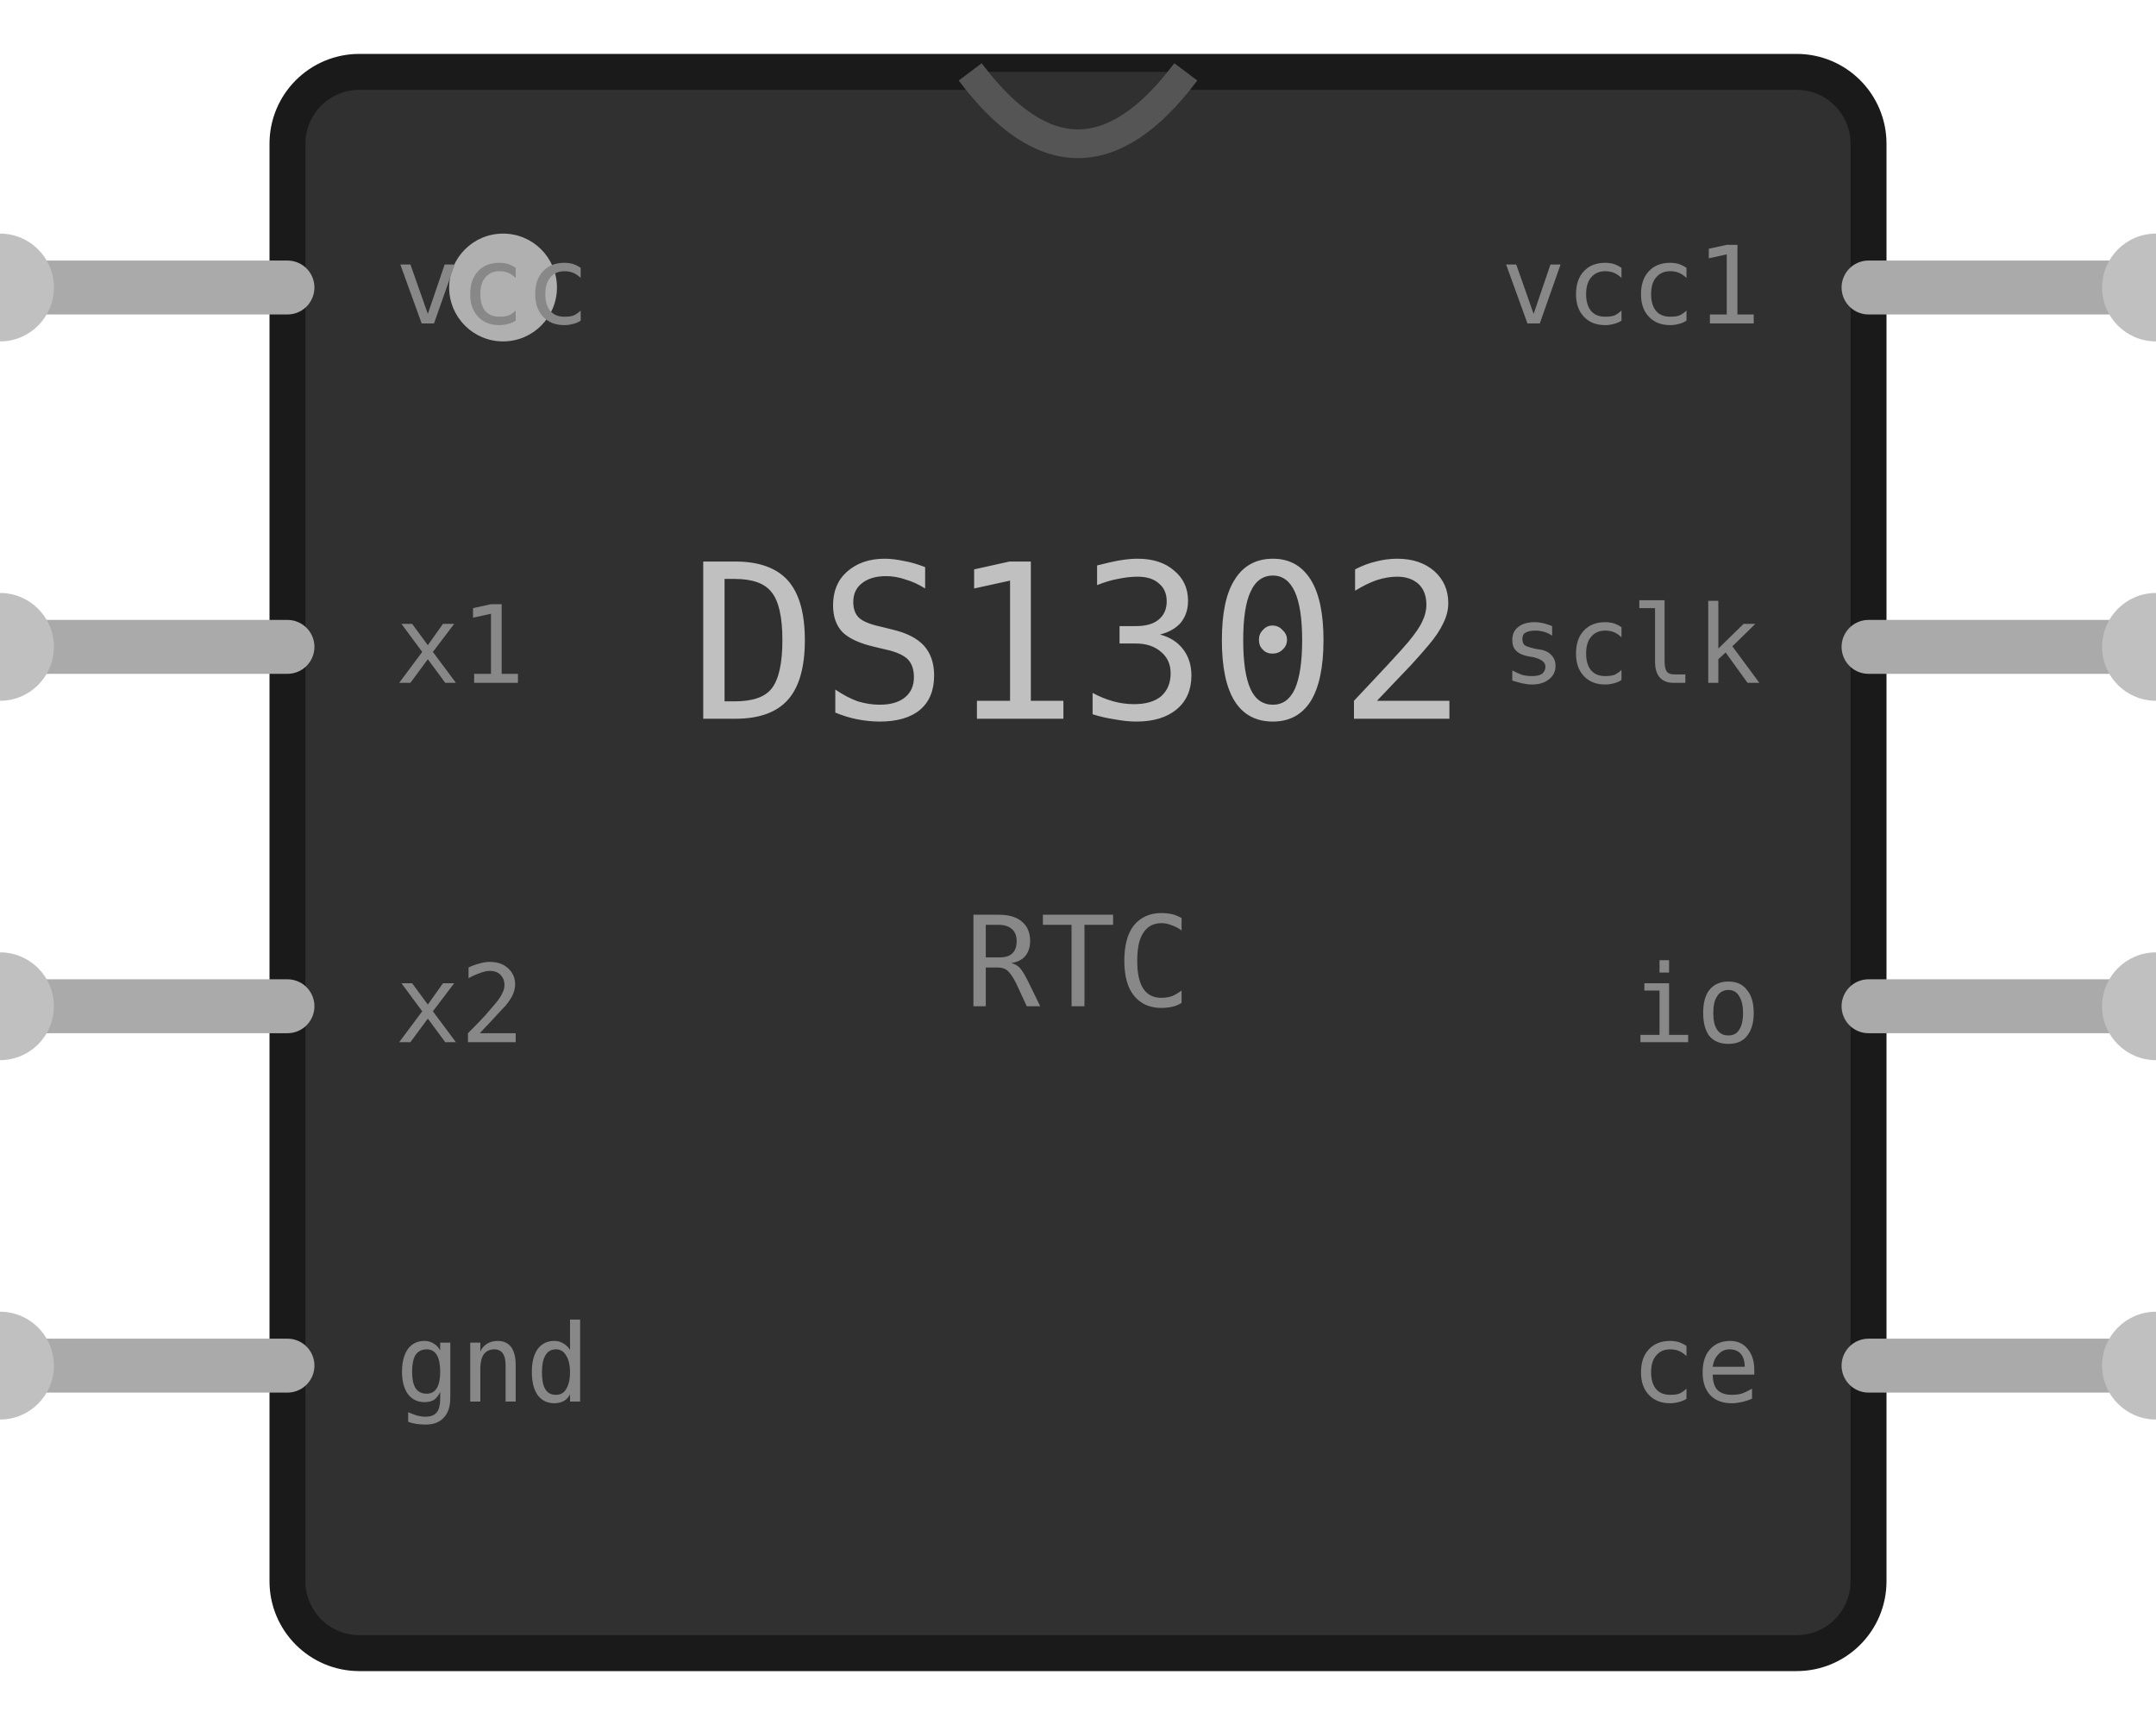
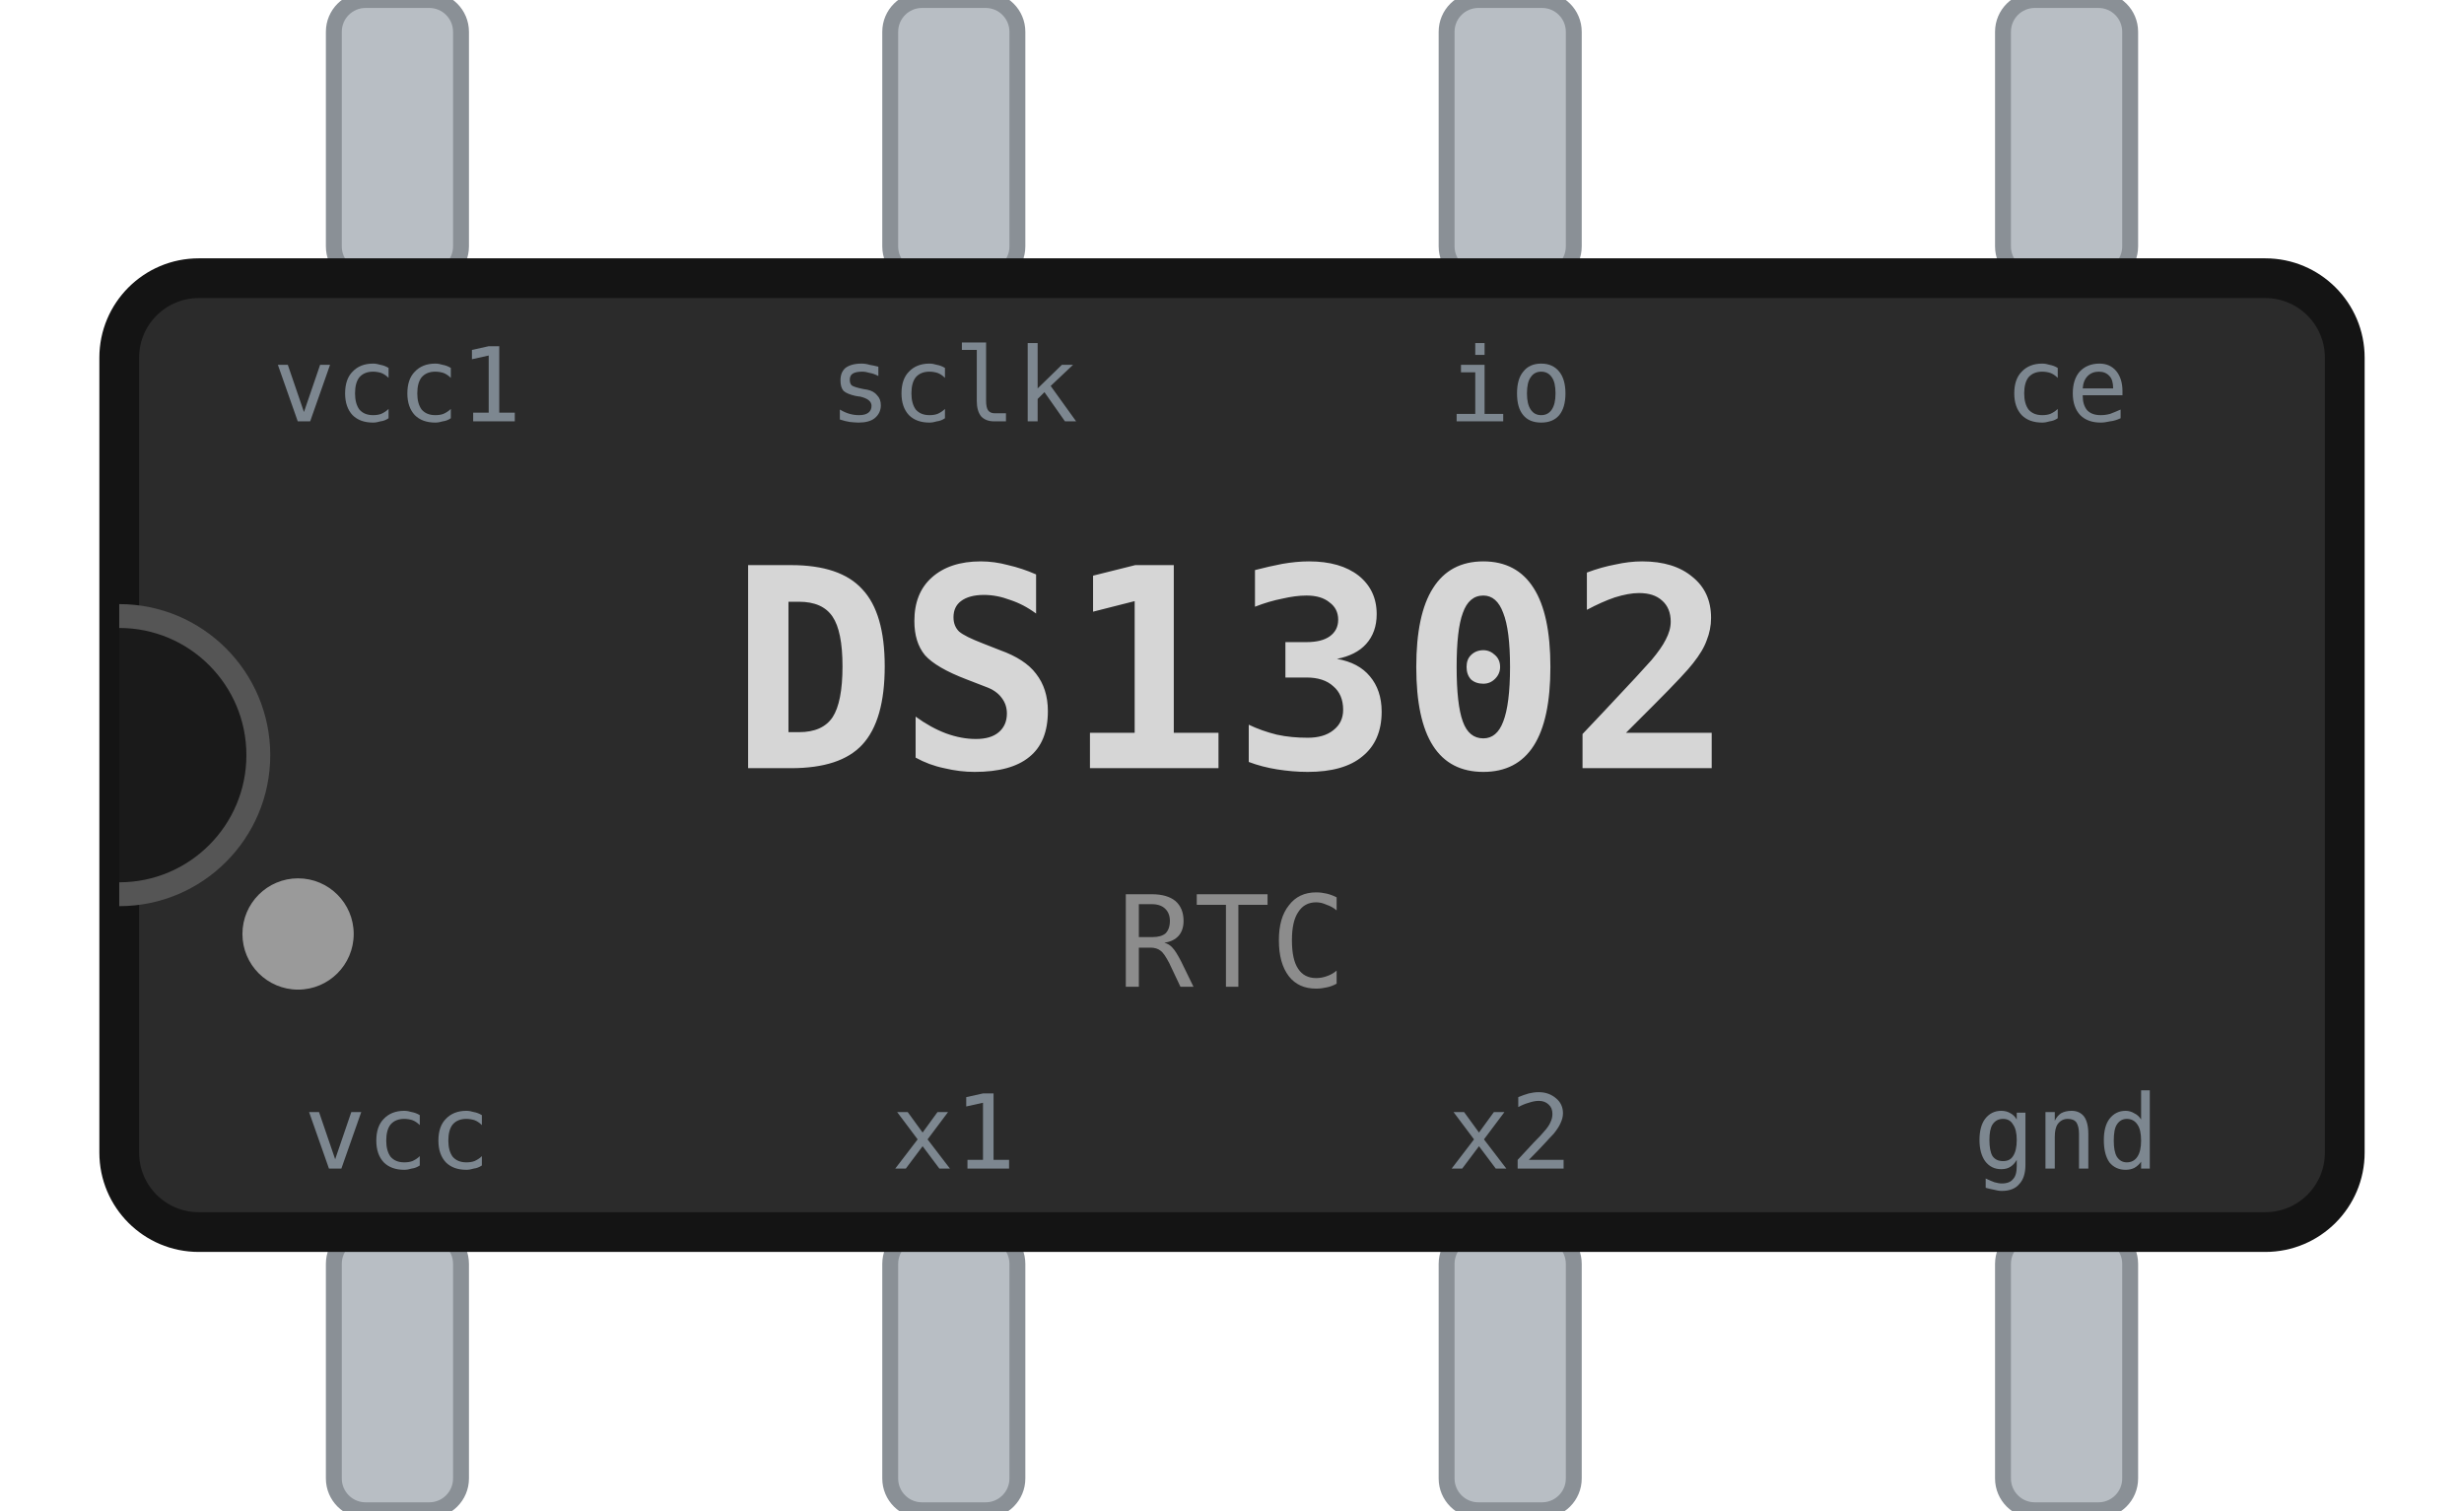
- <svg xmlns="http://www.w3.org/2000/svg" viewBox="0 0 60 48" width="60" height="48">
-   <rect x="8" y="2" width="44" height="44" rx="2" fill="#303030" stroke="#1a1a1a" stroke-width="1" />
-   <path d="M27 2 Q30 6 33 2" fill="#303030" stroke="#555" stroke-width="0.8" />
-   <circle cx="14" cy="8" r="1.5" fill="#b0b0b0" />
-   <text x="30" y="20" text-anchor="middle" font-family="monospace" font-size="6" fill="#c0c0c0">DS1302</text>
-   <text x="30" y="28" text-anchor="middle" font-family="monospace" font-size="3.5" fill="#888">RTC</text>
-   <line x1="0" y1="8" x2="8" y2="8" stroke="#aaa" stroke-width="1.5" stroke-linecap="round" />
-   <circle cx="0" cy="8" r="1.5" fill="#c0c0c0" />
-   <text x="11" y="9" font-family="monospace" font-size="3" fill="#888">vcc</text>
-   <line x1="0" y1="18" x2="8" y2="18" stroke="#aaa" stroke-width="1.5" stroke-linecap="round" />
-   <circle cx="0" cy="18" r="1.5" fill="#c0c0c0" />
-   <text x="11" y="19" font-family="monospace" font-size="3" fill="#888">x1</text>
-   <line x1="0" y1="28" x2="8" y2="28" stroke="#aaa" stroke-width="1.5" stroke-linecap="round" />
-   <circle cx="0" cy="28" r="1.5" fill="#c0c0c0" />
-   <text x="11" y="29" font-family="monospace" font-size="3" fill="#888">x2</text>
-   <line x1="0" y1="38" x2="8" y2="38" stroke="#aaa" stroke-width="1.5" stroke-linecap="round" />
-   <circle cx="0" cy="38" r="1.5" fill="#c0c0c0" />
-   <text x="11" y="39" font-family="monospace" font-size="3" fill="#888">gnd</text>
-   <line x1="52" y1="8" x2="60" y2="8" stroke="#aaa" stroke-width="1.5" stroke-linecap="round" />
-   <circle cx="60" cy="8" r="1.5" fill="#c0c0c0" />
-   <text x="49" y="9" text-anchor="end" font-family="monospace" font-size="3" fill="#888">vcc1</text>
-   <line x1="52" y1="18" x2="60" y2="18" stroke="#aaa" stroke-width="1.5" stroke-linecap="round" />
-   <circle cx="60" cy="18" r="1.5" fill="#c0c0c0" />
-   <text x="49" y="19" text-anchor="end" font-family="monospace" font-size="3" fill="#888">sclk</text>
-   <line x1="52" y1="28" x2="60" y2="28" stroke="#aaa" stroke-width="1.5" stroke-linecap="round" />
-   <circle cx="60" cy="28" r="1.5" fill="#c0c0c0" />
-   <text x="49" y="29" text-anchor="end" font-family="monospace" font-size="3" fill="#888">io</text>
-   <line x1="52" y1="38" x2="60" y2="38" stroke="#aaa" stroke-width="1.5" stroke-linecap="round" />
-   <circle cx="60" cy="38" r="1.5" fill="#c0c0c0" />
-   <text x="49" y="39" text-anchor="end" font-family="monospace" font-size="3" fill="#888">ce</text>
+ <svg xmlns="http://www.w3.org/2000/svg" viewBox="0 0 62 38" width="62" height="38">
+   <rect x="8.4" y="31" width="3.2" height="7" rx="0.8" fill="#b8bec4" stroke="#8a9096" stroke-width="0.4" />
+   <rect x="22.4" y="31" width="3.2" height="7" rx="0.8" fill="#b8bec4" stroke="#8a9096" stroke-width="0.4" />
+   <rect x="36.4" y="31" width="3.2" height="7" rx="0.8" fill="#b8bec4" stroke="#8a9096" stroke-width="0.4" />
+   <rect x="50.4" y="31" width="3.2" height="7" rx="0.8" fill="#b8bec4" stroke="#8a9096" stroke-width="0.4" />
+   <rect x="50.4" y="0" width="3.2" height="7" rx="0.8" fill="#b8bec4" stroke="#8a9096" stroke-width="0.4" />
+   <rect x="36.4" y="0" width="3.2" height="7" rx="0.8" fill="#b8bec4" stroke="#8a9096" stroke-width="0.4" />
+   <rect x="22.4" y="0" width="3.2" height="7" rx="0.8" fill="#b8bec4" stroke="#8a9096" stroke-width="0.4" />
+   <rect x="8.4" y="0" width="3.2" height="7" rx="0.8" fill="#b8bec4" stroke="#8a9096" stroke-width="0.4" />
+   <rect x="3" y="7" width="56" height="24" rx="2" fill="#2b2b2b" stroke="#141414" stroke-width="1" />
+   <path d="M3 15.5 A3.5 3.5 0 0 1 3 22.5" fill="#1a1a1a" stroke="#555" stroke-width="0.6" />
+   <circle cx="7.5" cy="23.5" r="1.4" fill="#9a9a9a" />
+   <text x="31" y="19.33" text-anchor="middle" font-family="monospace" font-size="7" font-weight="bold" fill="#d6d6d6">DS1302</text>
+   <text x="31" y="24.83" text-anchor="middle" font-family="monospace" font-size="3.2" fill="#8c8c8c">RTC</text>
+   <text x="10" y="29.4" text-anchor="middle" font-family="monospace" font-size="2.6" fill="#7d8790">vcc</text>
+   <text x="24" y="29.4" text-anchor="middle" font-family="monospace" font-size="2.6" fill="#7d8790">x1</text>
+   <text x="38" y="29.4" text-anchor="middle" font-family="monospace" font-size="2.6" fill="#7d8790">x2</text>
+   <text x="52" y="29.4" text-anchor="middle" font-family="monospace" font-size="2.6" fill="#7d8790">gnd</text>
+   <text x="52" y="10.6" text-anchor="middle" font-family="monospace" font-size="2.6" fill="#7d8790">ce</text>
+   <text x="38" y="10.6" text-anchor="middle" font-family="monospace" font-size="2.6" fill="#7d8790">io</text>
+   <text x="24" y="10.6" text-anchor="middle" font-family="monospace" font-size="2.6" fill="#7d8790">sclk</text>
+   <text x="10" y="10.6" text-anchor="middle" font-family="monospace" font-size="2.6" fill="#7d8790">vcc1</text>
</svg>
